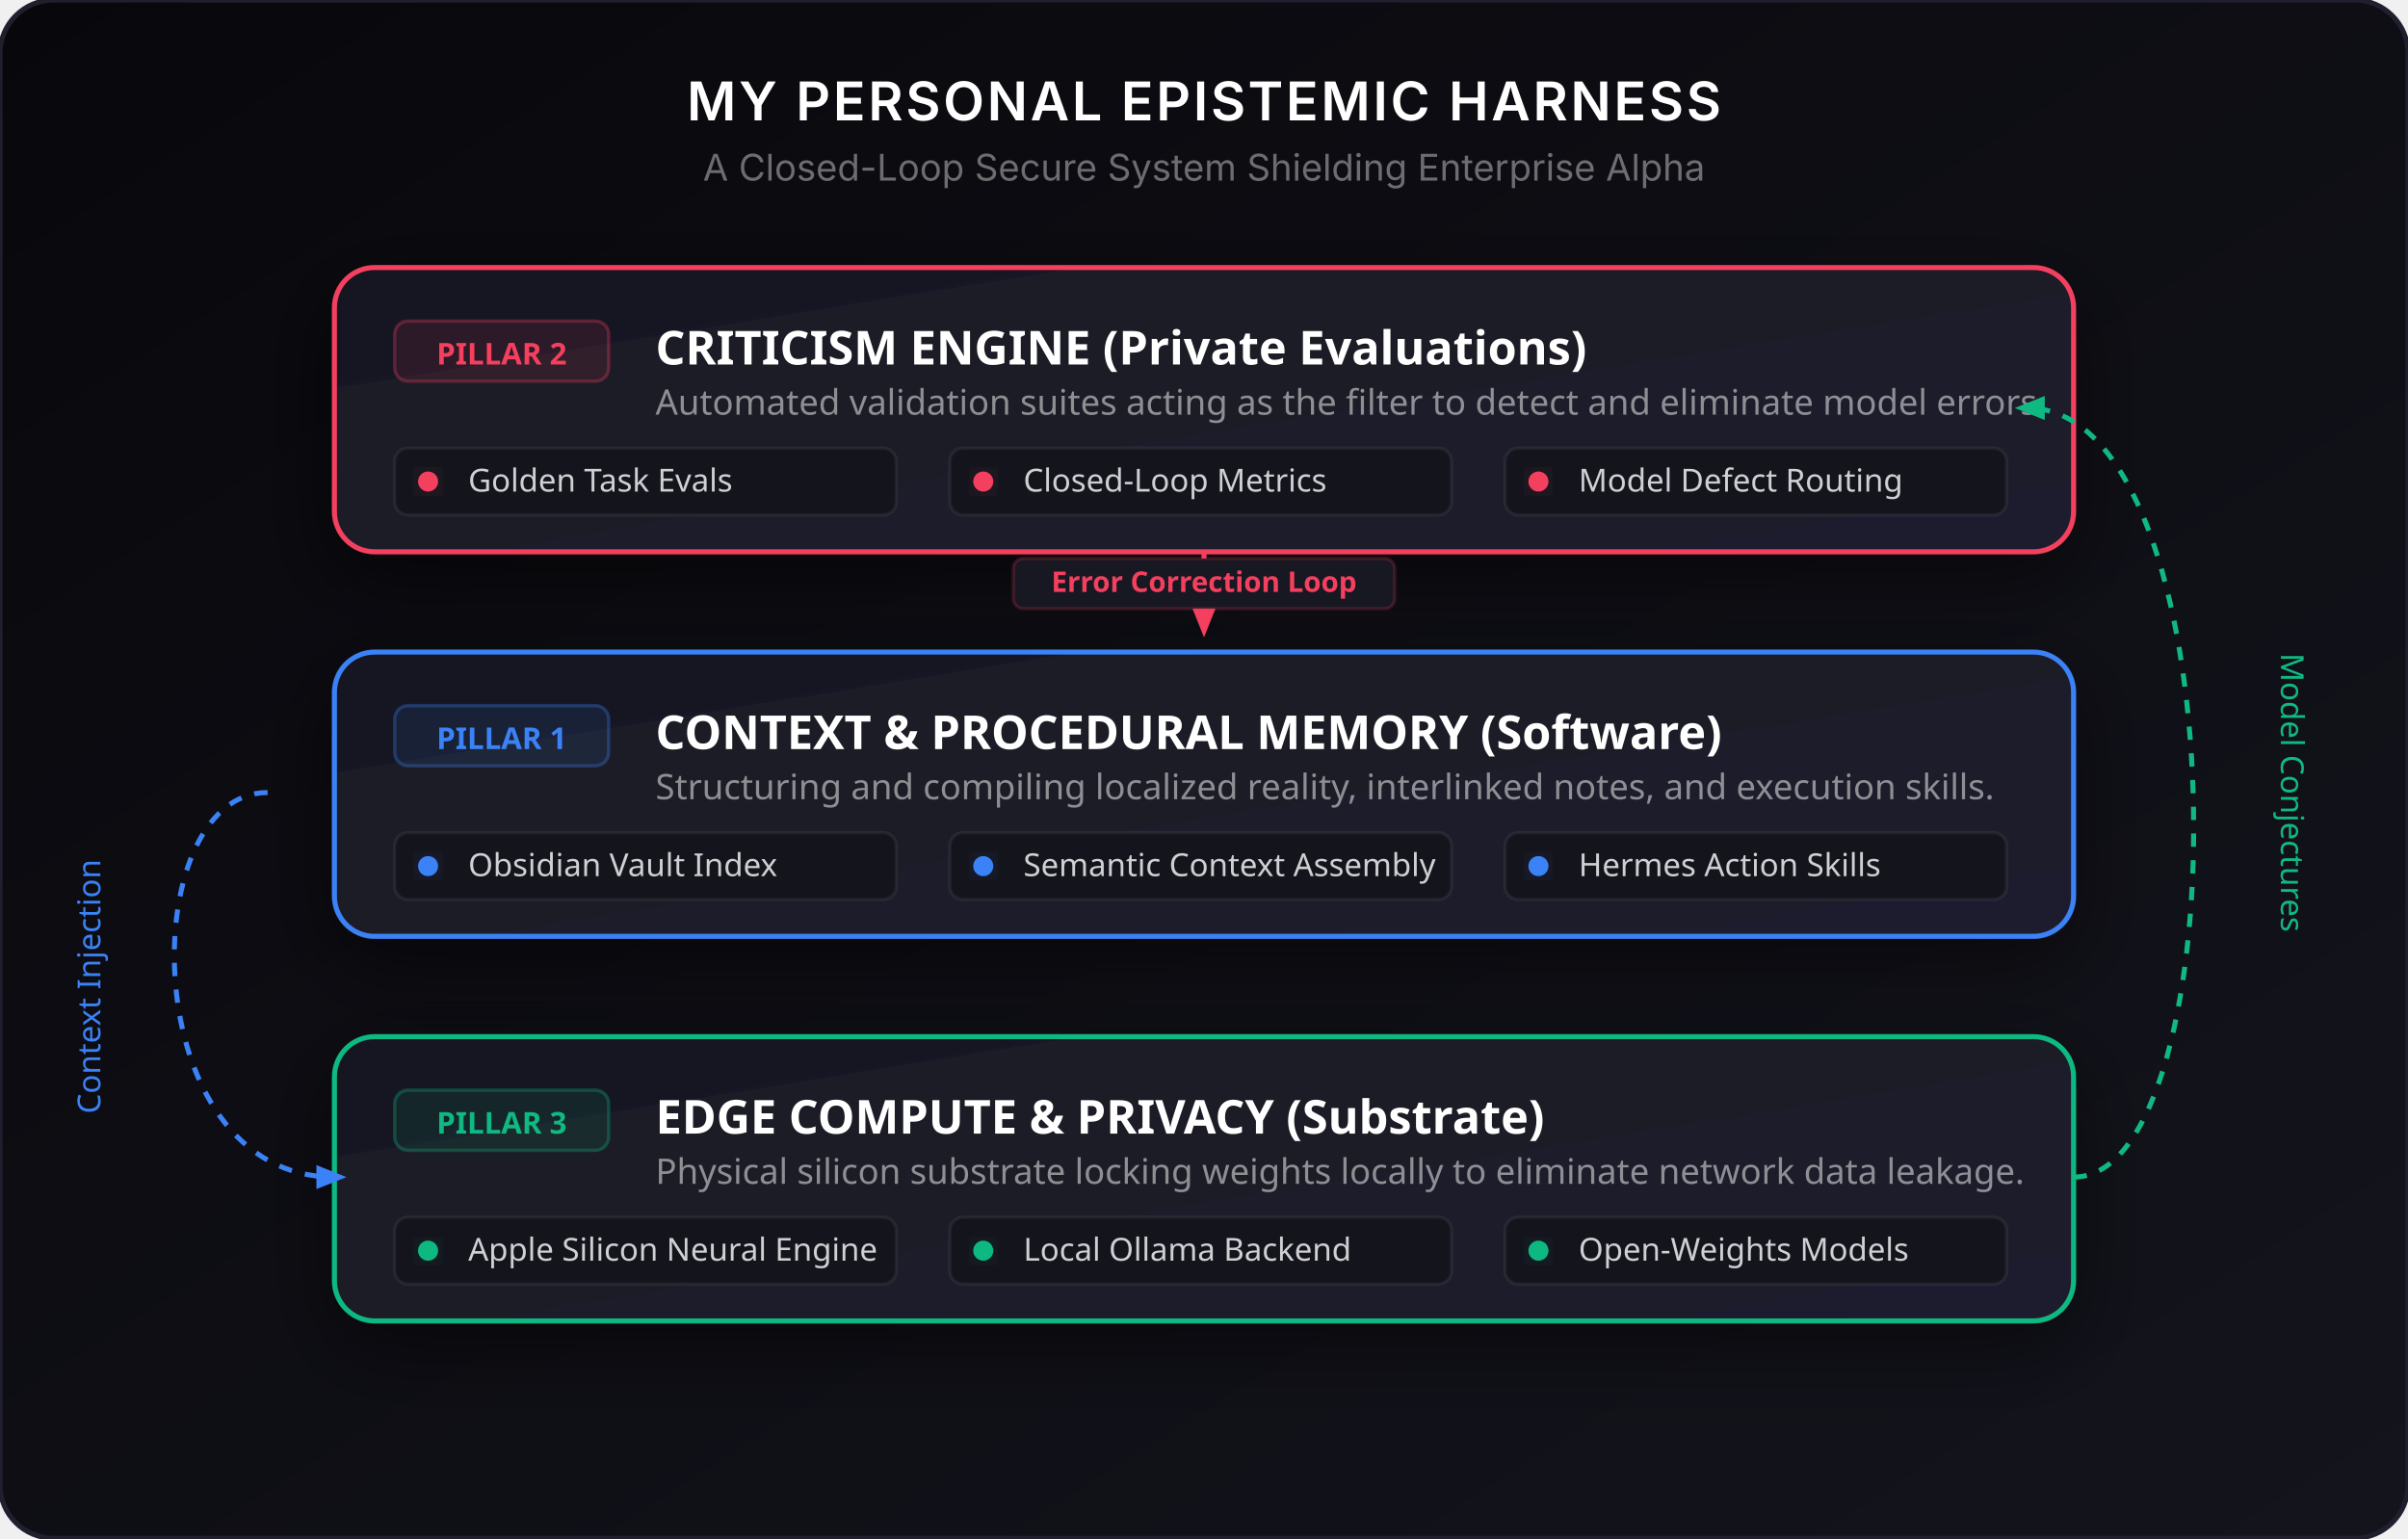
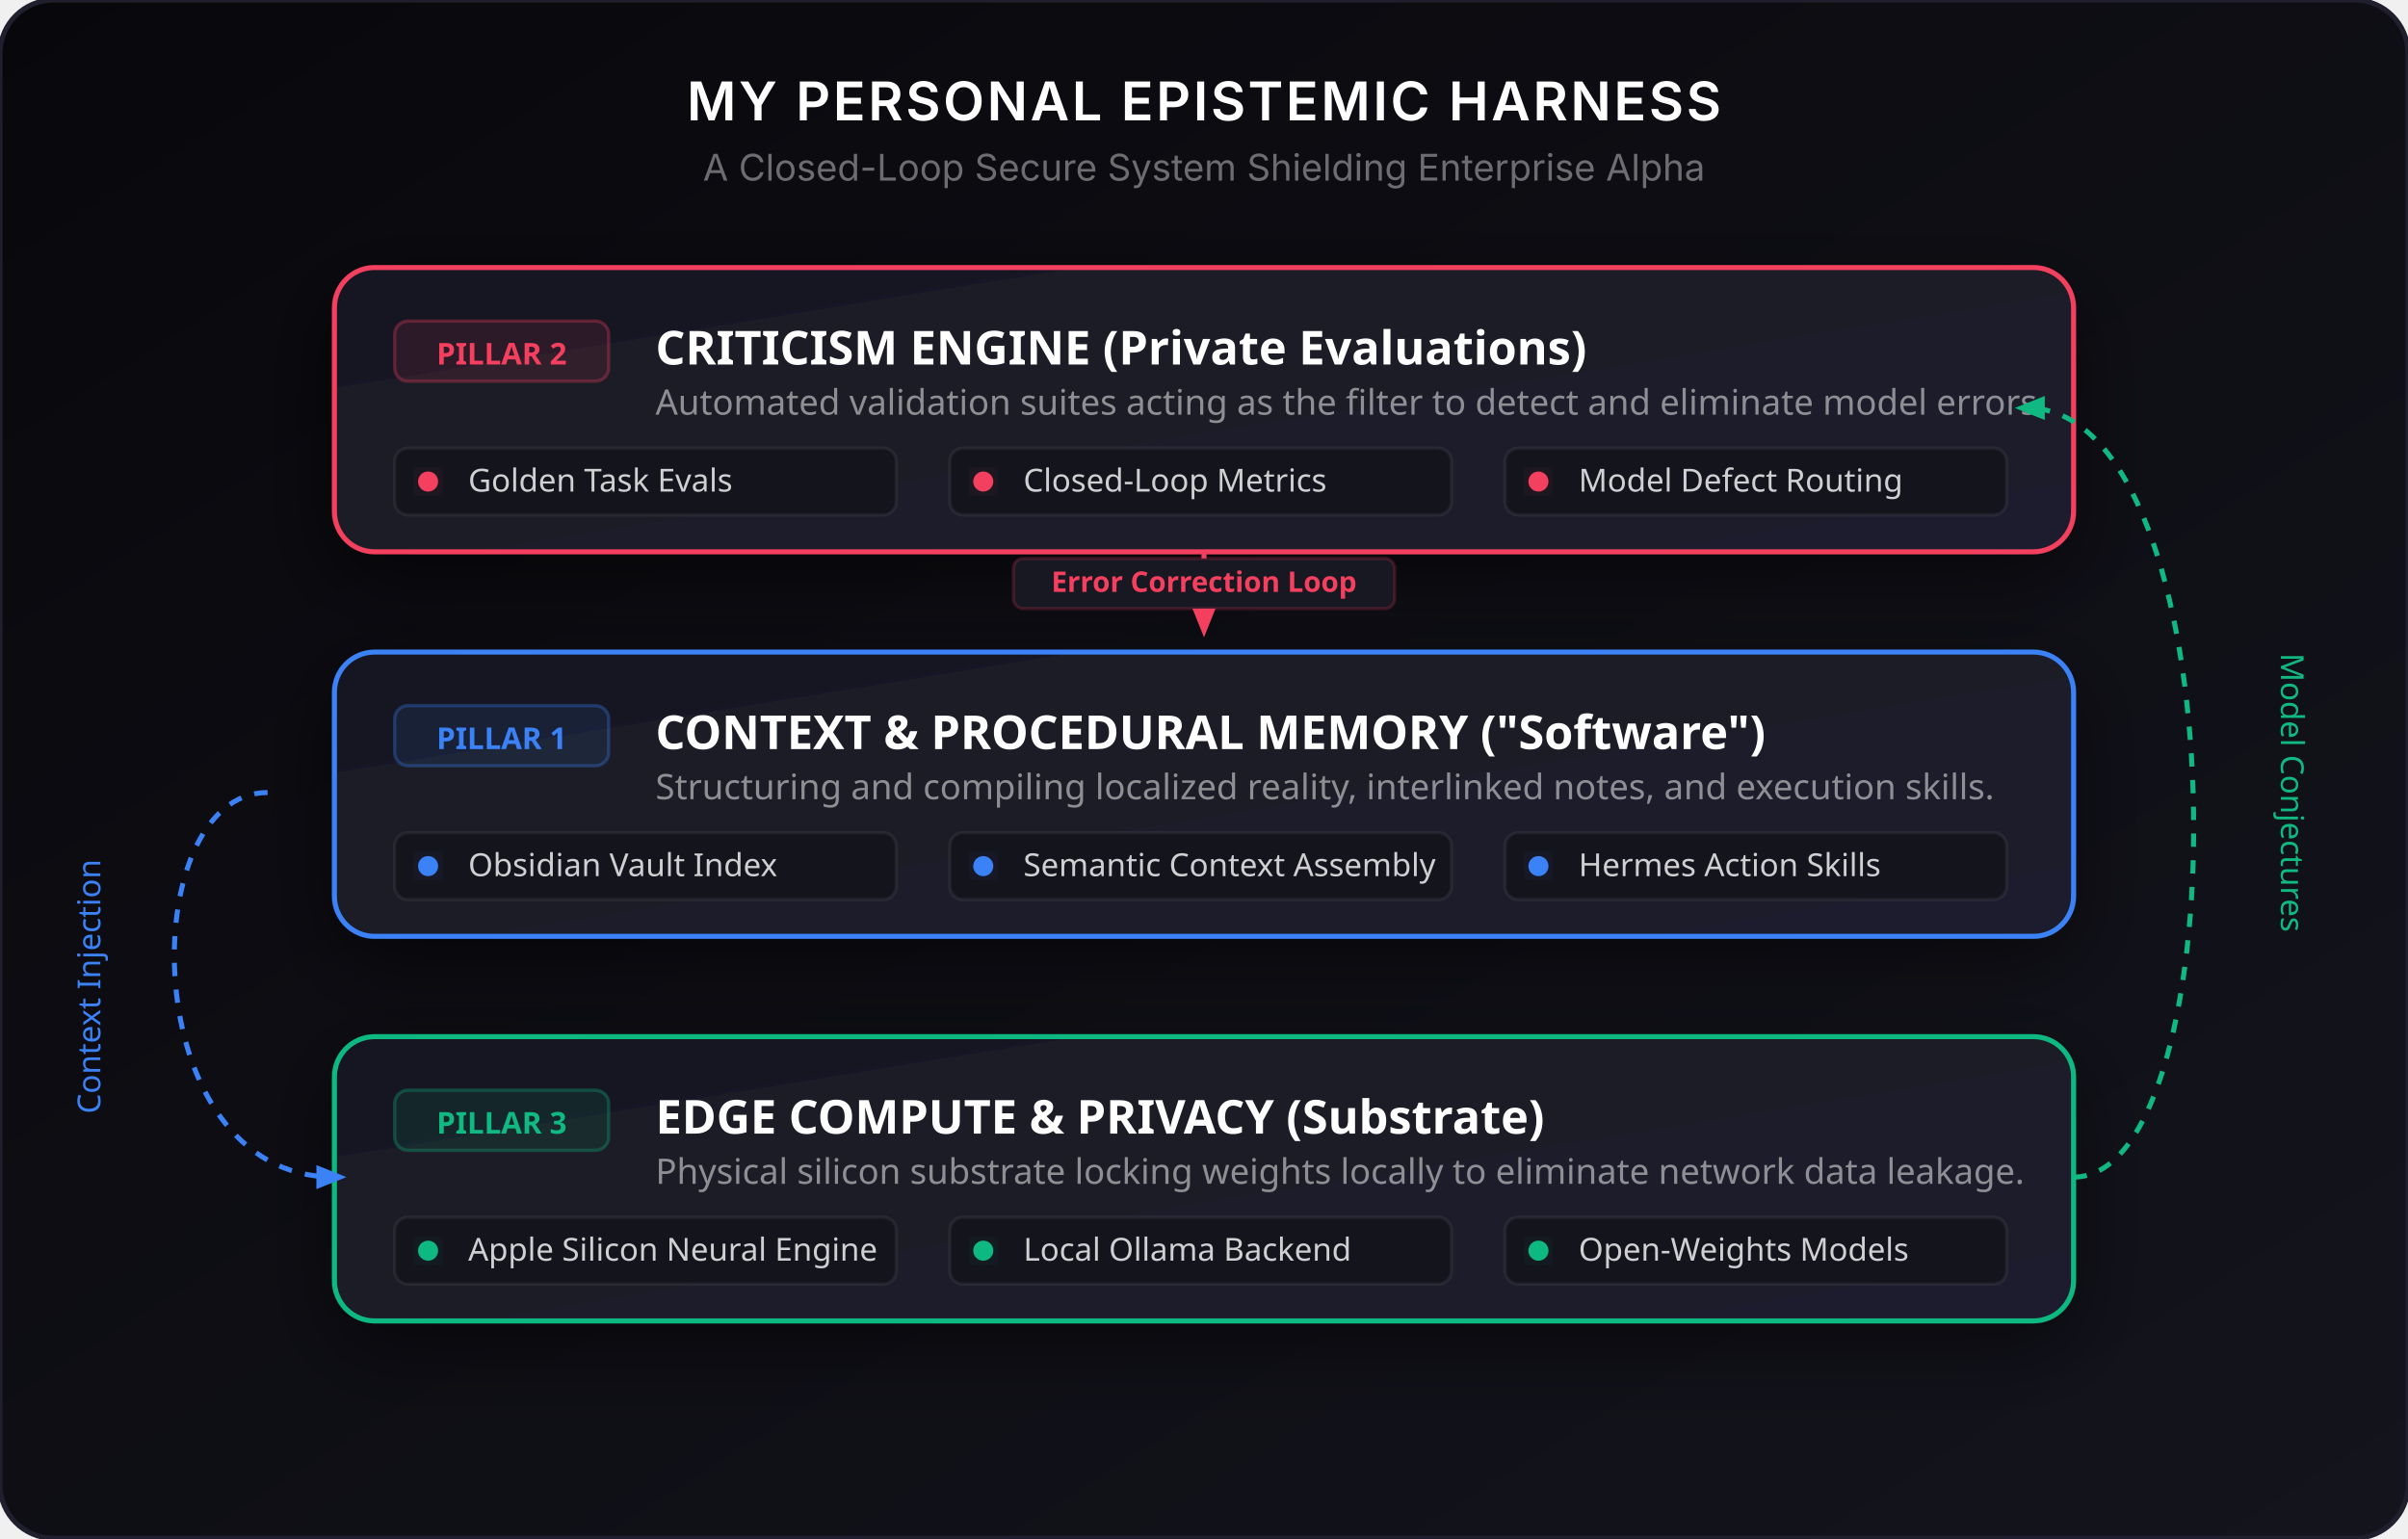
<svg xmlns="http://www.w3.org/2000/svg" width="720" height="460" viewBox="0 0 720 460">
  <defs>
    <filter id="card-shadow" x="-5%" y="-5%" width="110%" height="115%" filterUnits="userSpaceOnUse">
      <feDropShadow dx="0" dy="8" stdDeviation="12" flood-color="#000000" flood-opacity="0.5" />
    </filter>
    <filter id="glow-blue" x="-20%" y="-20%" width="140%" height="140%">
      <feGaussianBlur stdDeviation="6" result="blur" />
      <feComposite in="SourceGraphic" in2="blur" operator="over" />
    </filter>
    <filter id="glow-red" x="-20%" y="-20%" width="140%" height="140%">
      <feGaussianBlur stdDeviation="6" result="blur" />
      <feComposite in="SourceGraphic" in2="blur" operator="over" />
    </filter>
    <filter id="glow-green" x="-20%" y="-20%" width="140%" height="140%">
      <feGaussianBlur stdDeviation="6" result="blur" />
      <feComposite in="SourceGraphic" in2="blur" operator="over" />
    </filter>
    <linearGradient id="bg-grad" x1="0%" y1="0%" x2="100%" y2="100%">
      <stop offset="0%" stop-color="#08080c" />
      <stop offset="100%" stop-color="#14141d" />
    </linearGradient>
    <linearGradient id="card-grad" x1="0%" y1="0%" x2="100%" y2="100%">
      <stop offset="0%" stop-color="#181822" />
      <stop offset="100%" stop-color="#1f1f2e" />
    </linearGradient>
    <marker id="arrow-blue" viewBox="0 0 10 10" refX="6" refY="5" markerWidth="6" markerHeight="6" orient="auto-start-reverse">
      <path d="M 0 1 L 10 5 L 0 9 z" fill="#3B82F6" />
    </marker>
    <marker id="arrow-red" viewBox="0 0 10 10" refX="6" refY="5" markerWidth="6" markerHeight="6" orient="auto-start-reverse">
      <path d="M 0 1 L 10 5 L 0 9 z" fill="#F43F5E" />
    </marker>
    <marker id="arrow-green" viewBox="0 0 10 10" refX="6" refY="5" markerWidth="6" markerHeight="6" orient="auto-start-reverse">
      <path d="M 0 1 L 10 5 L 0 9 z" fill="#10B981" />
    </marker>
  </defs>
  <rect width="100%" height="100%" rx="16" fill="url(#bg-grad)" stroke="#1f1f2e" stroke-width="1.5" />
  <text x="360" y="36" fill="#ffffff" font-family="system-ui, -apple-system" font-size="16" font-weight="600" letter-spacing="0.05em" text-anchor="middle">MY PERSONAL EPISTEMIC HARNESS</text>
  <text x="360" y="54" fill="rgba(255,255,255,0.4)" font-family="system-ui, -apple-system" font-size="11" text-anchor="middle">A Closed-Loop Secure System Shielding Enterprise Alpha</text>
  <g transform="translate(100, 80)">
    <rect width="520" height="85" rx="12" fill="url(#card-grad)" stroke="#F43F5E" stroke-width="1.5" filter="url(#card-shadow)" />
    <rect x="18" y="16" width="64" height="18" rx="4" fill="rgba(244,63,94,0.1)" stroke="rgba(244,63,94,0.3)" stroke-width="1" />
    <text x="50" y="29" fill="#F43F5E" font-family="system-ui" font-size="9" font-weight="700" text-anchor="middle">PILLAR 2</text>
    <text x="96" y="29" fill="#ffffff" font-family="system-ui" font-size="14" font-weight="600">CRITICISM ENGINE (Private Evaluations)</text>
    <text x="96" y="44" fill="rgba(255,255,255,0.5)" font-family="system-ui" font-size="10.5">Automated validation suites acting as the filter to detect and eliminate model errors.</text>
    <g transform="translate(18, 54)">
      <rect x="0" y="0" width="150" height="20" rx="4" fill="#14141d" stroke="rgba(255,255,255,0.06)" />
      <circle cx="10" cy="10" r="3" fill="#F43F5E" filter="url(#glow-red)" />
      <text x="22" y="13" fill="rgba(255,255,255,0.8)" font-family="system-ui" font-size="9.5">Golden Task Evals</text>
      <rect x="166" y="0" width="150" height="20" rx="4" fill="#14141d" stroke="rgba(255,255,255,0.06)" />
      <circle cx="176" cy="10" r="3" fill="#F43F5E" filter="url(#glow-red)" />
      <text x="188" y="13" fill="rgba(255,255,255,0.8)" font-family="system-ui" font-size="9.5">Closed-Loop Metrics</text>
      <rect x="332" y="0" width="150" height="20" rx="4" fill="#14141d" stroke="rgba(255,255,255,0.06)" />
      <circle cx="342" cy="10" r="3" fill="#F43F5E" filter="url(#glow-red)" />
      <text x="354" y="13" fill="rgba(255,255,255,0.8)" font-family="system-ui" font-size="9.5">Model Defect Routing</text>
    </g>
  </g>
  <g transform="translate(100, 195)">
    <rect width="520" height="85" rx="12" fill="url(#card-grad)" stroke="#3B82F6" stroke-width="1.5" filter="url(#card-shadow)" />
    <rect x="18" y="16" width="64" height="18" rx="4" fill="rgba(59,130,246,0.1)" stroke="rgba(59,130,246,0.3)" stroke-width="1" />
    <text x="50" y="29" fill="#3B82F6" font-family="system-ui" font-size="9" font-weight="700" text-anchor="middle">PILLAR 1</text>
-     <text x="96" y="29" fill="#ffffff" font-family="system-ui" font-size="14" font-weight="600">CONTEXT &amp; PROCEDURAL MEMORY (Software)</text>
+     <text x="96" y="29" fill="#ffffff" font-family="system-ui" font-size="14" font-weight="600">CONTEXT &amp; PROCEDURAL MEMORY ("Software")</text>
    <text x="96" y="44" fill="rgba(255,255,255,0.5)" font-family="system-ui" font-size="10.5">Structuring and compiling localized reality, interlinked notes, and execution skills.</text>
    <g transform="translate(18, 54)">
      <rect x="0" y="0" width="150" height="20" rx="4" fill="#14141d" stroke="rgba(255,255,255,0.06)" />
      <circle cx="10" cy="10" r="3" fill="#3B82F6" filter="url(#glow-blue)" />
      <text x="22" y="13" fill="rgba(255,255,255,0.8)" font-family="system-ui" font-size="9.5">Obsidian Vault Index</text>
      <rect x="166" y="0" width="150" height="20" rx="4" fill="#14141d" stroke="rgba(255,255,255,0.06)" />
      <circle cx="176" cy="10" r="3" fill="#3B82F6" filter="url(#glow-blue)" />
      <text x="188" y="13" fill="rgba(255,255,255,0.8)" font-family="system-ui" font-size="9.5">Semantic Context Assembly</text>
      <rect x="332" y="0" width="150" height="20" rx="4" fill="#14141d" stroke="rgba(255,255,255,0.06)" />
      <circle cx="342" cy="10" r="3" fill="#3B82F6" filter="url(#glow-blue)" />
      <text x="354" y="13" fill="rgba(255,255,255,0.8)" font-family="system-ui" font-size="9.5">Hermes Action Skills</text>
    </g>
  </g>
  <g transform="translate(100, 310)">
    <rect width="520" height="85" rx="12" fill="url(#card-grad)" stroke="#10B981" stroke-width="1.5" filter="url(#card-shadow)" />
    <rect x="18" y="16" width="64" height="18" rx="4" fill="rgba(16,185,129,0.1)" stroke="rgba(16,185,129,0.3)" stroke-width="1" />
    <text x="50" y="29" fill="#10B981" font-family="system-ui" font-size="9" font-weight="700" text-anchor="middle">PILLAR 3</text>
    <text x="96" y="29" fill="#ffffff" font-family="system-ui" font-size="14" font-weight="600">EDGE COMPUTE &amp; PRIVACY (Substrate)</text>
    <text x="96" y="44" fill="rgba(255,255,255,0.5)" font-family="system-ui" font-size="10.5">Physical silicon substrate locking weights locally to eliminate network data leakage.</text>
    <g transform="translate(18, 54)">
      <rect x="0" y="0" width="150" height="20" rx="4" fill="#14141d" stroke="rgba(255,255,255,0.06)" />
      <circle cx="10" cy="10" r="3" fill="#10B981" filter="url(#glow-green)" />
      <text x="22" y="13" fill="rgba(255,255,255,0.8)" font-family="system-ui" font-size="9.5">Apple Silicon Neural Engine</text>
      <rect x="166" y="0" width="150" height="20" rx="4" fill="#14141d" stroke="rgba(255,255,255,0.06)" />
      <circle cx="176" cy="10" r="3" fill="#10B981" filter="url(#glow-green)" />
      <text x="188" y="13" fill="rgba(255,255,255,0.8)" font-family="system-ui" font-size="9.5">Local Ollama Backend</text>
      <rect x="332" y="0" width="150" height="20" rx="4" fill="#14141d" stroke="rgba(255,255,255,0.06)" />
      <circle cx="342" cy="10" r="3" fill="#10B981" filter="url(#glow-green)" />
      <text x="354" y="13" fill="rgba(255,255,255,0.8)" font-family="system-ui" font-size="9.5">Open-Weights Models</text>
    </g>
  </g>
  <path d="M 80 237 C 40 237, 40 352, 100 352" fill="none" stroke="#3B82F6" stroke-width="1.5" stroke-dasharray="4" marker-end="url(#arrow-blue)" />
  <text x="30" y="295" fill="#3B82F6" font-family="system-ui" font-size="9.5" text-anchor="middle" transform="rotate(-90 30 295)">Context Injection</text>
  <path d="M 620 352 C 670 352, 670 122, 606 122" fill="none" stroke="#10B981" stroke-width="1.5" stroke-dasharray="4" marker-end="url(#arrow-green)" />
  <text x="682" y="237" fill="#10B981" font-family="system-ui" font-size="9.5" text-anchor="middle" transform="rotate(90 682 237)">Model Conjectures</text>
  <path d="M 360 165 L 360 187" fill="none" stroke="#F43F5E" stroke-width="1.5" marker-end="url(#arrow-red)" />
  <rect x="303" y="167" width="114" height="15" rx="3" fill="#181822" stroke="rgba(244,63,94,0.2)" stroke-width="1" />
  <text x="360" y="177" fill="#F43F5E" font-family="system-ui" font-size="8.5" font-weight="600" text-anchor="middle">Error Correction Loop</text>
</svg>
